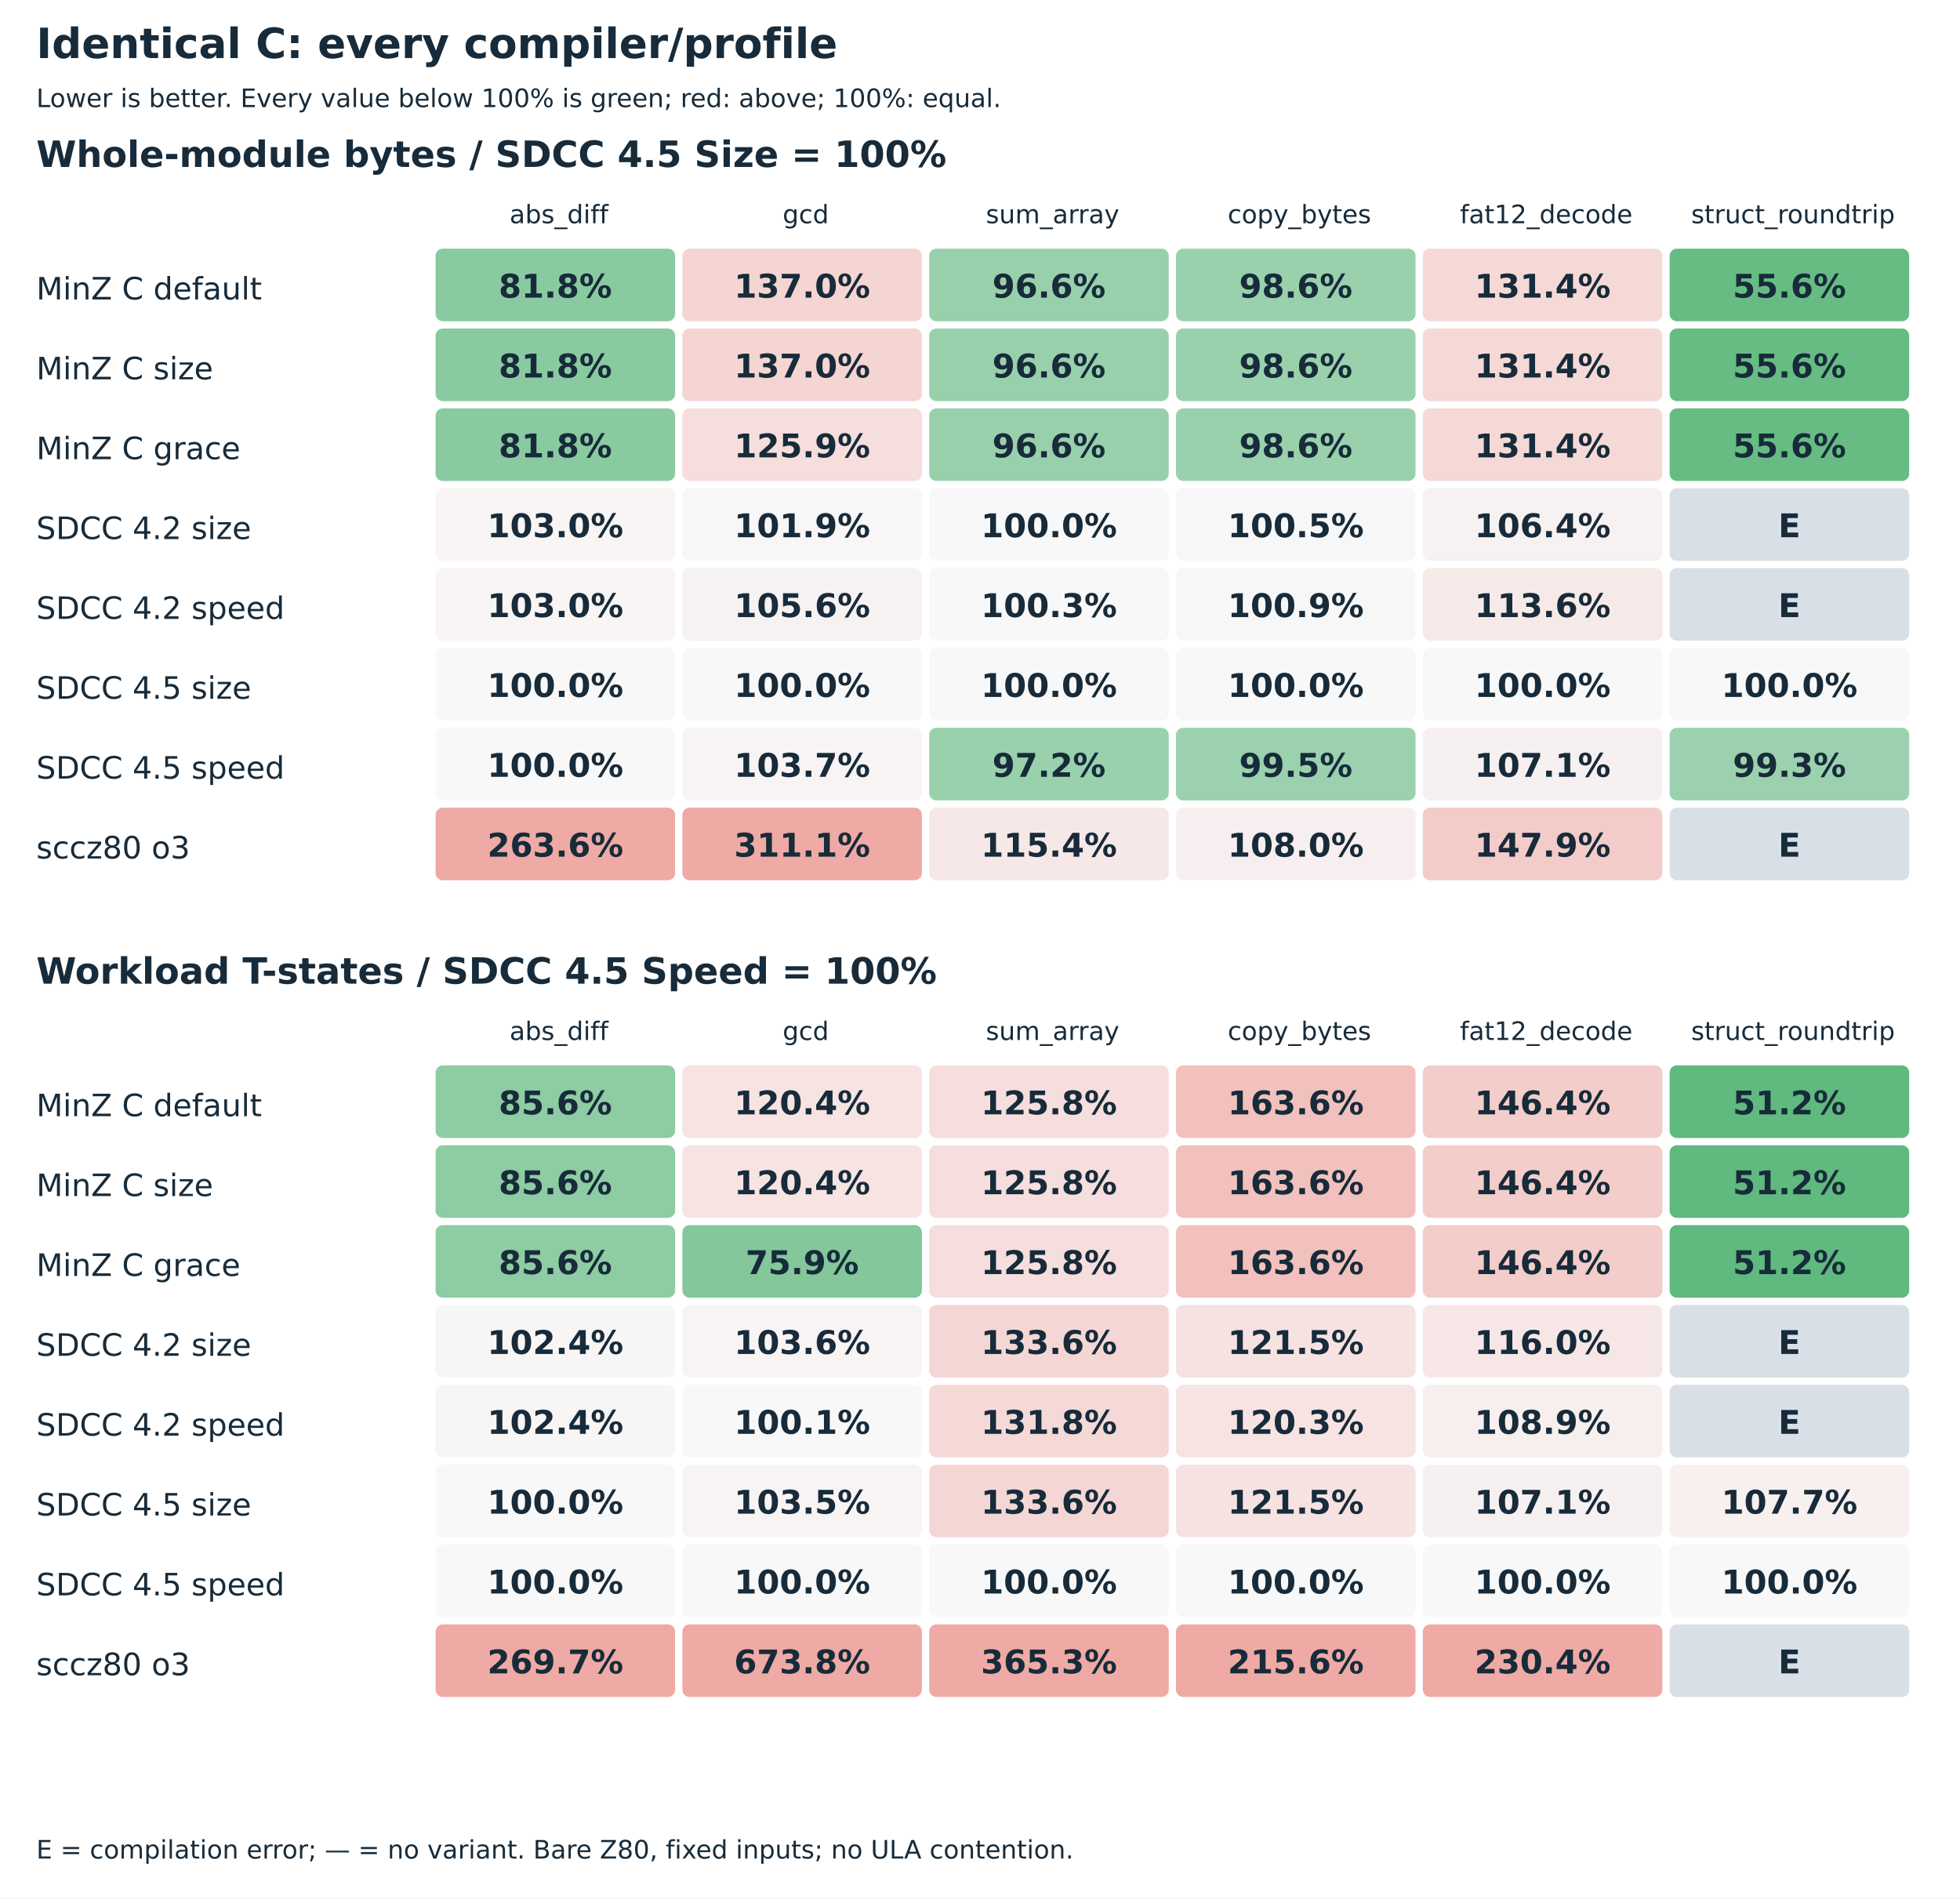
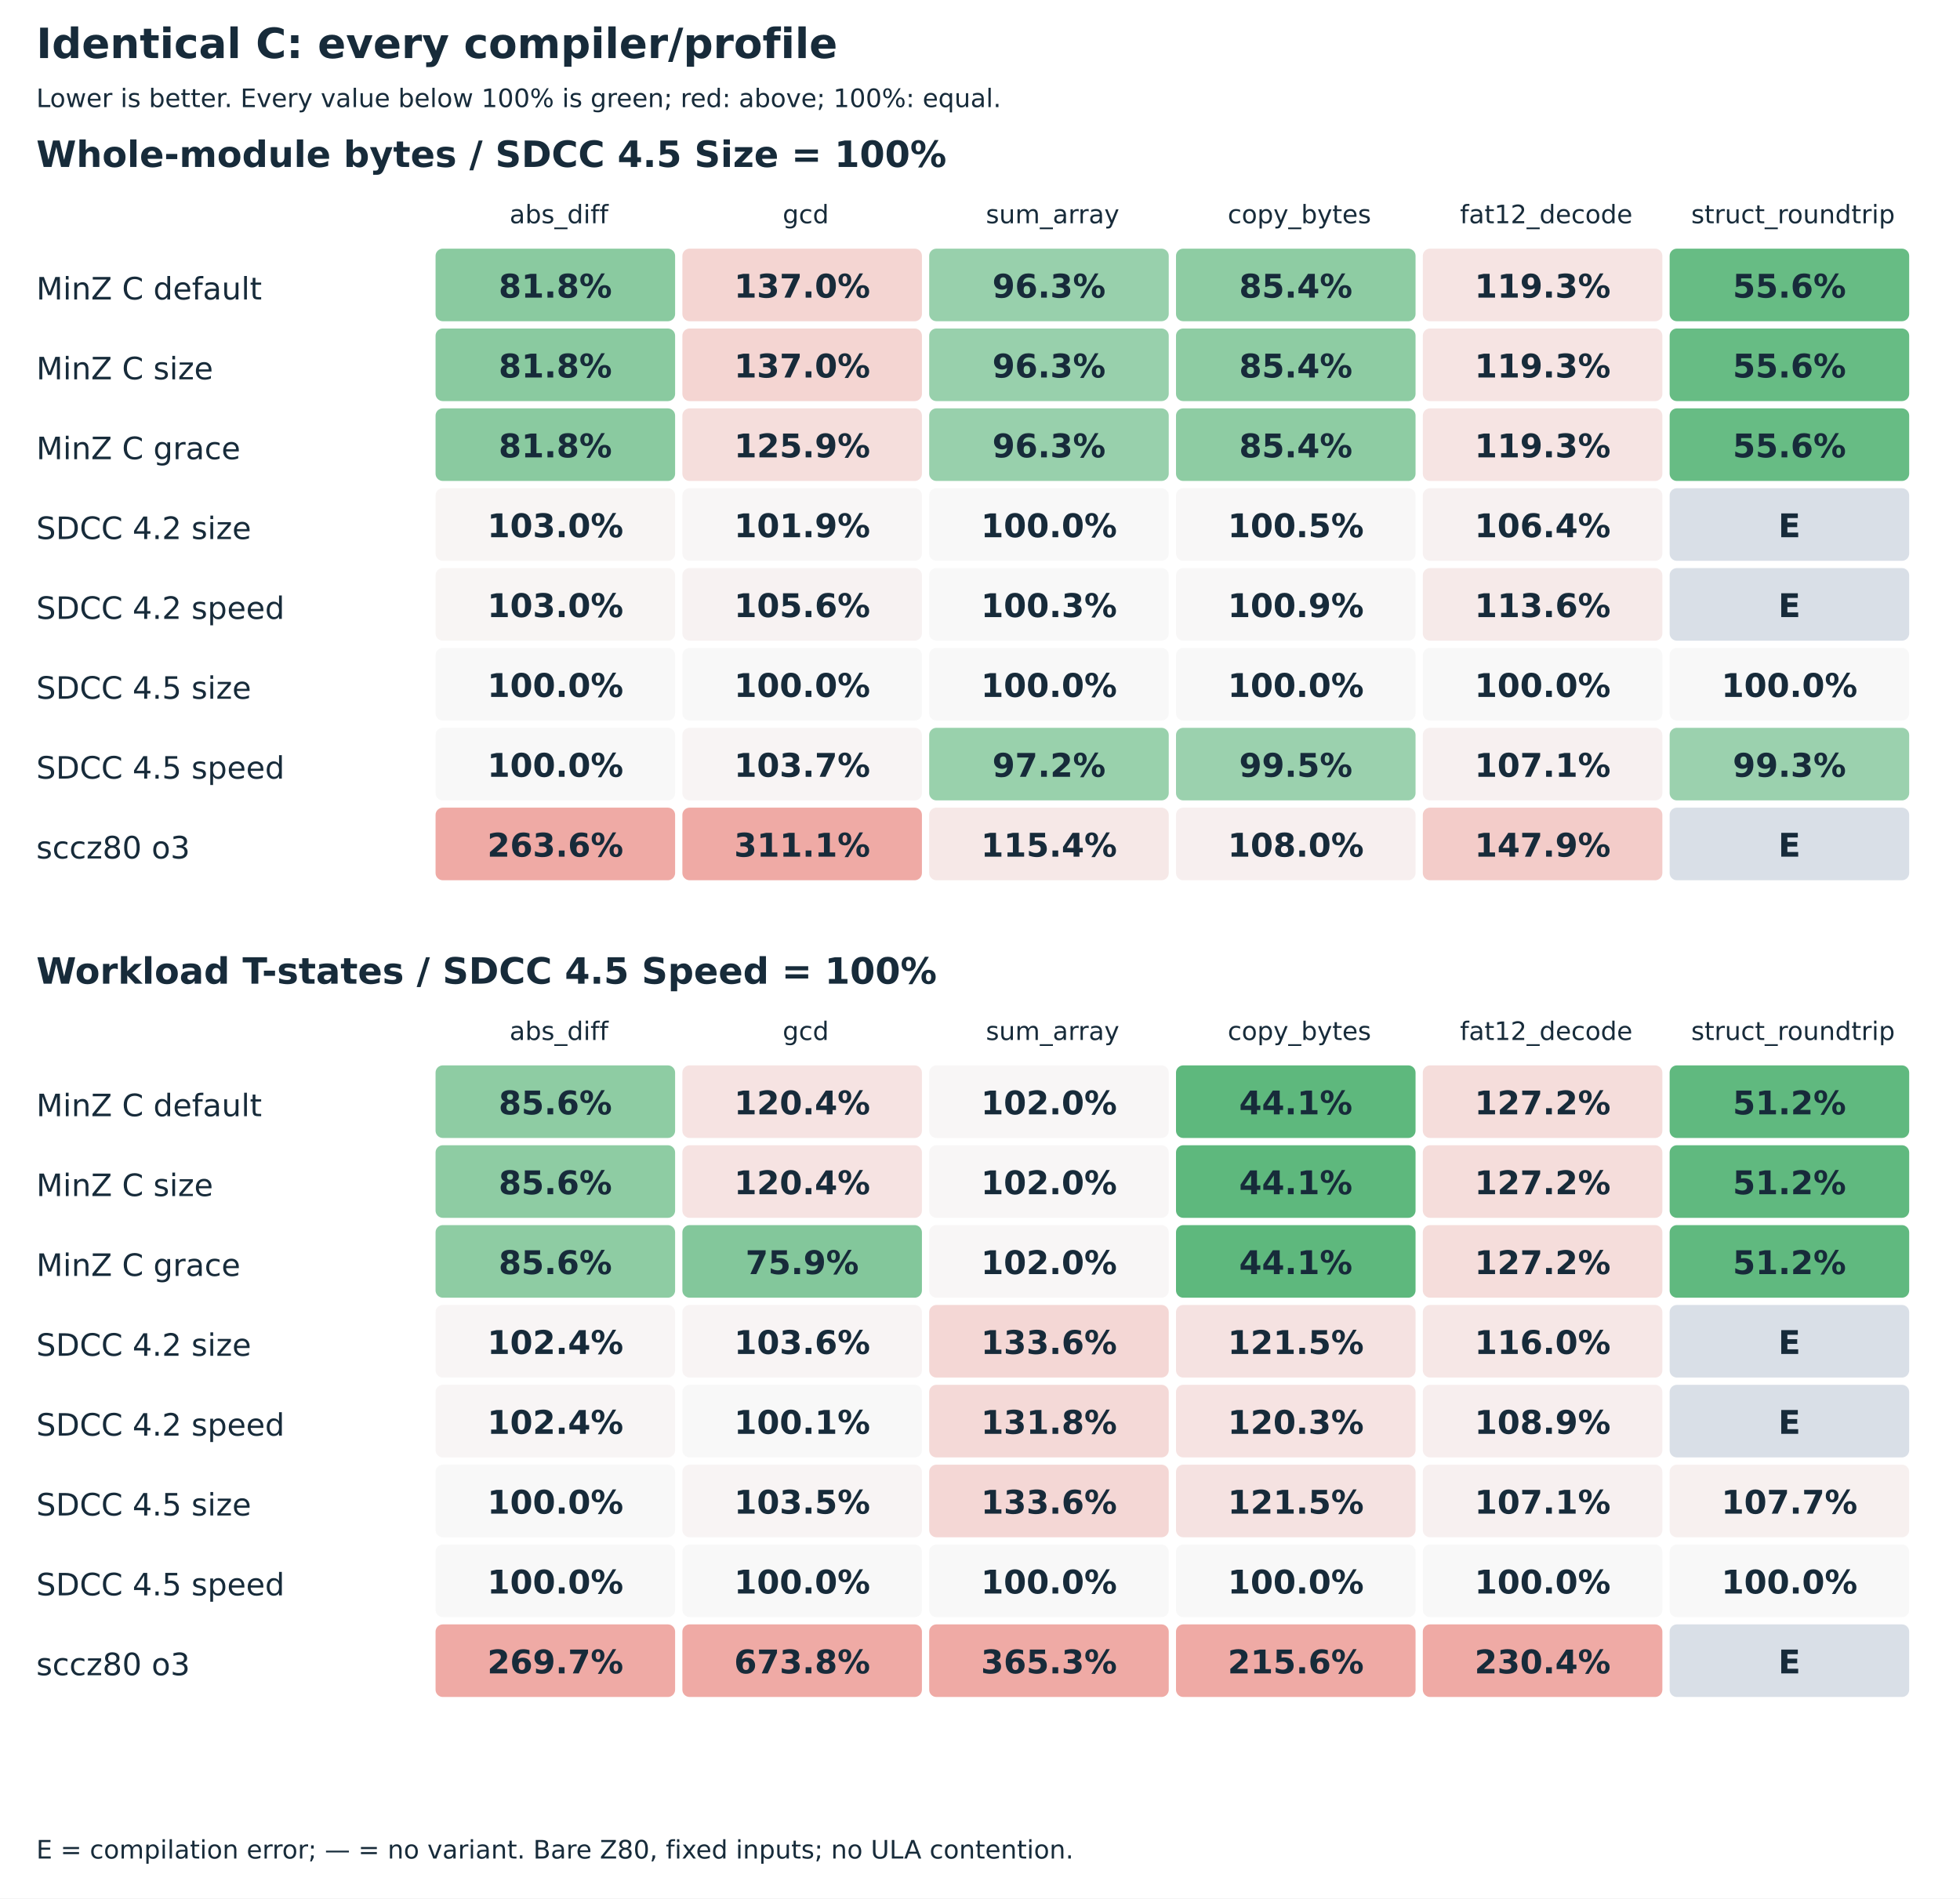
<svg xmlns="http://www.w3.org/2000/svg" width="1080" height="1046" viewBox="0 0 1080 1046" role="img" aria-labelledby="title desc">
  <rect width="100%" height="100%" fill="white" />
  <style>text{font-family:DejaVu Sans,Arial,sans-serif;fill:#172b3a} .cell{font-size:18px;font-weight:600} .small{font-size:14px} .label{font-size:17px}</style>
  <text x="20" y="32" font-size="23" font-weight="600">Identical C: every compiler/profile</text>
  <text x="20" y="59" class="small">Lower is better. Every value below 100% is green; red: above; 100%: equal.</text>
  <text x="20" y="92" font-size="20" font-weight="600">Whole-module bytes / SDCC 4.5 Size = 100%</text>
  <text x="308.0" y="123" text-anchor="middle" class="small">abs_diff</text>
  <text x="444.0" y="123" text-anchor="middle" class="small">gcd</text>
  <text x="580.0" y="123" text-anchor="middle" class="small">sum_array</text>
  <text x="716.0" y="123" text-anchor="middle" class="small">copy_bytes</text>
  <text x="852.0" y="123" text-anchor="middle" class="small">fat12_decode</text>
  <text x="988.0" y="123" text-anchor="middle" class="small">struct_roundtrip</text>
  <text x="20" y="165" class="label">MinZ C default</text>
  <g>
    <rect x="240" y="137" width="132" height="40" rx="4" fill="#8acaa0" />
    <text x="306.0" y="164" text-anchor="middle" class="cell">81.8%</text>
  </g>
  <g>
    <rect x="376" y="137" width="132" height="40" rx="4" fill="#f4d5d2" />
    <text x="442.0" y="164" text-anchor="middle" class="cell">137.0%</text>
  </g>
  <g>
-     <rect x="512" y="137" width="132" height="40" rx="4" fill="#99d0ac" />
-     <text x="578.0" y="164" text-anchor="middle" class="cell">96.6%</text>
-   </g>
-   <g>
-     <rect x="648" y="137" width="132" height="40" rx="4" fill="#9ad1ad" />
-     <text x="714.0" y="164" text-anchor="middle" class="cell">98.6%</text>
-   </g>
-   <g>
-     <rect x="784" y="137" width="132" height="40" rx="4" fill="#f4d9d7" />
-     <text x="850.0" y="164" text-anchor="middle" class="cell">131.4%</text>
+     <rect x="512" y="137" width="132" height="40" rx="4" fill="#98d0ac" />
+     <text x="578.0" y="164" text-anchor="middle" class="cell">96.3%</text>
+   </g>
+   <g>
+     <rect x="648" y="137" width="132" height="40" rx="4" fill="#8ecca3" />
+     <text x="714.0" y="164" text-anchor="middle" class="cell">85.4%</text>
+   </g>
+   <g>
+     <rect x="784" y="137" width="132" height="40" rx="4" fill="#f6e4e3" />
+     <text x="850.0" y="164" text-anchor="middle" class="cell">119.3%</text>
  </g>
  <g>
    <rect x="920" y="137" width="132" height="40" rx="4" fill="#67bc84" />
    <text x="986.0" y="164" text-anchor="middle" class="cell">55.6%</text>
  </g>
  <text x="20" y="209" class="label">MinZ C size</text>
  <g>
    <rect x="240" y="181" width="132" height="40" rx="4" fill="#8acaa0" />
    <text x="306.0" y="208" text-anchor="middle" class="cell">81.8%</text>
  </g>
  <g>
    <rect x="376" y="181" width="132" height="40" rx="4" fill="#f4d5d2" />
    <text x="442.0" y="208" text-anchor="middle" class="cell">137.0%</text>
  </g>
  <g>
-     <rect x="512" y="181" width="132" height="40" rx="4" fill="#99d0ac" />
-     <text x="578.0" y="208" text-anchor="middle" class="cell">96.6%</text>
-   </g>
-   <g>
-     <rect x="648" y="181" width="132" height="40" rx="4" fill="#9ad1ad" />
-     <text x="714.0" y="208" text-anchor="middle" class="cell">98.6%</text>
-   </g>
-   <g>
-     <rect x="784" y="181" width="132" height="40" rx="4" fill="#f4d9d7" />
-     <text x="850.0" y="208" text-anchor="middle" class="cell">131.4%</text>
+     <rect x="512" y="181" width="132" height="40" rx="4" fill="#98d0ac" />
+     <text x="578.0" y="208" text-anchor="middle" class="cell">96.3%</text>
+   </g>
+   <g>
+     <rect x="648" y="181" width="132" height="40" rx="4" fill="#8ecca3" />
+     <text x="714.0" y="208" text-anchor="middle" class="cell">85.4%</text>
+   </g>
+   <g>
+     <rect x="784" y="181" width="132" height="40" rx="4" fill="#f6e4e3" />
+     <text x="850.0" y="208" text-anchor="middle" class="cell">119.3%</text>
  </g>
  <g>
    <rect x="920" y="181" width="132" height="40" rx="4" fill="#67bc84" />
    <text x="986.0" y="208" text-anchor="middle" class="cell">55.6%</text>
  </g>
  <text x="20" y="253" class="label">MinZ C grace</text>
  <g>
    <rect x="240" y="225" width="132" height="40" rx="4" fill="#8acaa0" />
    <text x="306.0" y="252" text-anchor="middle" class="cell">81.8%</text>
  </g>
  <g>
    <rect x="376" y="225" width="132" height="40" rx="4" fill="#f5dedc" />
    <text x="442.0" y="252" text-anchor="middle" class="cell">125.9%</text>
  </g>
  <g>
-     <rect x="512" y="225" width="132" height="40" rx="4" fill="#99d0ac" />
-     <text x="578.0" y="252" text-anchor="middle" class="cell">96.6%</text>
-   </g>
-   <g>
-     <rect x="648" y="225" width="132" height="40" rx="4" fill="#9ad1ad" />
-     <text x="714.0" y="252" text-anchor="middle" class="cell">98.6%</text>
-   </g>
-   <g>
-     <rect x="784" y="225" width="132" height="40" rx="4" fill="#f4d9d7" />
-     <text x="850.0" y="252" text-anchor="middle" class="cell">131.4%</text>
+     <rect x="512" y="225" width="132" height="40" rx="4" fill="#98d0ac" />
+     <text x="578.0" y="252" text-anchor="middle" class="cell">96.3%</text>
+   </g>
+   <g>
+     <rect x="648" y="225" width="132" height="40" rx="4" fill="#8ecca3" />
+     <text x="714.0" y="252" text-anchor="middle" class="cell">85.4%</text>
+   </g>
+   <g>
+     <rect x="784" y="225" width="132" height="40" rx="4" fill="#f6e4e3" />
+     <text x="850.0" y="252" text-anchor="middle" class="cell">119.3%</text>
  </g>
  <g>
    <rect x="920" y="225" width="132" height="40" rx="4" fill="#67bc84" />
    <text x="986.0" y="252" text-anchor="middle" class="cell">55.6%</text>
  </g>
  <text x="20" y="297" class="label">SDCC 4.2 size</text>
  <g>
    <rect x="240" y="269" width="132" height="40" rx="4" fill="#f8f5f4" />
    <text x="306.0" y="296" text-anchor="middle" class="cell">103.0%</text>
  </g>
  <g>
    <rect x="376" y="269" width="132" height="40" rx="4" fill="#f8f6f6" />
    <text x="442.0" y="296" text-anchor="middle" class="cell">101.9%</text>
  </g>
  <g>
    <rect x="512" y="269" width="132" height="40" rx="4" fill="#f8f8f8" />
    <text x="578.0" y="296" text-anchor="middle" class="cell">100.0%</text>
  </g>
  <g>
    <rect x="648" y="269" width="132" height="40" rx="4" fill="#f8f7f7" />
    <text x="714.0" y="296" text-anchor="middle" class="cell">100.5%</text>
  </g>
  <g>
    <rect x="784" y="269" width="132" height="40" rx="4" fill="#f7f1f1" />
    <text x="850.0" y="296" text-anchor="middle" class="cell">106.4%</text>
  </g>
  <g>
    <rect x="920" y="269" width="132" height="40" rx="4" fill="#d9dfe7" />
    <text x="986.0" y="296" text-anchor="middle" class="cell">E</text>
  </g>
  <text x="20" y="341" class="label">SDCC 4.2 speed</text>
  <g>
    <rect x="240" y="313" width="132" height="40" rx="4" fill="#f8f5f4" />
    <text x="306.0" y="340" text-anchor="middle" class="cell">103.0%</text>
  </g>
  <g>
    <rect x="376" y="313" width="132" height="40" rx="4" fill="#f7f2f2" />
    <text x="442.0" y="340" text-anchor="middle" class="cell">105.6%</text>
  </g>
  <g>
    <rect x="512" y="313" width="132" height="40" rx="4" fill="#f8f8f8" />
    <text x="578.0" y="340" text-anchor="middle" class="cell">100.3%</text>
  </g>
  <g>
    <rect x="648" y="313" width="132" height="40" rx="4" fill="#f8f7f7" />
    <text x="714.0" y="340" text-anchor="middle" class="cell">100.9%</text>
  </g>
  <g>
    <rect x="784" y="313" width="132" height="40" rx="4" fill="#f6eae9" />
    <text x="850.0" y="340" text-anchor="middle" class="cell">113.6%</text>
  </g>
  <g>
    <rect x="920" y="313" width="132" height="40" rx="4" fill="#d9dfe7" />
    <text x="986.0" y="340" text-anchor="middle" class="cell">E</text>
  </g>
  <text x="20" y="385" class="label">SDCC 4.5 size</text>
  <g>
    <rect x="240" y="357" width="132" height="40" rx="4" fill="#f8f8f8" />
    <text x="306.0" y="384" text-anchor="middle" class="cell">100.0%</text>
  </g>
  <g>
    <rect x="376" y="357" width="132" height="40" rx="4" fill="#f8f8f8" />
    <text x="442.0" y="384" text-anchor="middle" class="cell">100.0%</text>
  </g>
  <g>
    <rect x="512" y="357" width="132" height="40" rx="4" fill="#f8f8f8" />
    <text x="578.0" y="384" text-anchor="middle" class="cell">100.0%</text>
  </g>
  <g>
    <rect x="648" y="357" width="132" height="40" rx="4" fill="#f8f8f8" />
    <text x="714.0" y="384" text-anchor="middle" class="cell">100.0%</text>
  </g>
  <g>
    <rect x="784" y="357" width="132" height="40" rx="4" fill="#f8f8f8" />
    <text x="850.0" y="384" text-anchor="middle" class="cell">100.0%</text>
  </g>
  <g>
    <rect x="920" y="357" width="132" height="40" rx="4" fill="#f8f8f8" />
    <text x="986.0" y="384" text-anchor="middle" class="cell">100.0%</text>
  </g>
  <text x="20" y="429" class="label">SDCC 4.5 speed</text>
  <g>
    <rect x="240" y="401" width="132" height="40" rx="4" fill="#f8f8f8" />
    <text x="306.0" y="428" text-anchor="middle" class="cell">100.0%</text>
  </g>
  <g>
    <rect x="376" y="401" width="132" height="40" rx="4" fill="#f8f4f4" />
    <text x="442.0" y="428" text-anchor="middle" class="cell">103.7%</text>
  </g>
  <g>
    <rect x="512" y="401" width="132" height="40" rx="4" fill="#99d1ac" />
    <text x="578.0" y="428" text-anchor="middle" class="cell">97.2%</text>
  </g>
  <g>
    <rect x="648" y="401" width="132" height="40" rx="4" fill="#9bd1ae" />
    <text x="714.0" y="428" text-anchor="middle" class="cell">99.5%</text>
  </g>
  <g>
    <rect x="784" y="401" width="132" height="40" rx="4" fill="#f7f0f0" />
    <text x="850.0" y="428" text-anchor="middle" class="cell">107.1%</text>
  </g>
  <g>
    <rect x="920" y="401" width="132" height="40" rx="4" fill="#9bd1ae" />
    <text x="986.0" y="428" text-anchor="middle" class="cell">99.3%</text>
  </g>
  <text x="20" y="473" class="label">sccz80 o3</text>
  <g>
    <rect x="240" y="445" width="132" height="40" rx="4" fill="#efaaa5" />
    <text x="306.0" y="472" text-anchor="middle" class="cell">263.6%</text>
  </g>
  <g>
    <rect x="376" y="445" width="132" height="40" rx="4" fill="#efaaa5" />
    <text x="442.0" y="472" text-anchor="middle" class="cell">311.1%</text>
  </g>
  <g>
    <rect x="512" y="445" width="132" height="40" rx="4" fill="#f6e8e7" />
    <text x="578.0" y="472" text-anchor="middle" class="cell">115.4%</text>
  </g>
  <g>
    <rect x="648" y="445" width="132" height="40" rx="4" fill="#f7efef" />
    <text x="714.0" y="472" text-anchor="middle" class="cell">108.0%</text>
  </g>
  <g>
    <rect x="784" y="445" width="132" height="40" rx="4" fill="#f3ccc9" />
    <text x="850.0" y="472" text-anchor="middle" class="cell">147.9%</text>
  </g>
  <g>
    <rect x="920" y="445" width="132" height="40" rx="4" fill="#d9dfe7" />
    <text x="986.0" y="472" text-anchor="middle" class="cell">E</text>
  </g>
  <text x="20" y="542" font-size="20" font-weight="600">Workload T-states / SDCC 4.5 Speed = 100%</text>
  <text x="308.0" y="573" text-anchor="middle" class="small">abs_diff</text>
  <text x="444.0" y="573" text-anchor="middle" class="small">gcd</text>
  <text x="580.0" y="573" text-anchor="middle" class="small">sum_array</text>
  <text x="716.0" y="573" text-anchor="middle" class="small">copy_bytes</text>
  <text x="852.0" y="573" text-anchor="middle" class="small">fat12_decode</text>
  <text x="988.0" y="573" text-anchor="middle" class="small">struct_roundtrip</text>
  <text x="20" y="615" class="label">MinZ C default</text>
  <g>
    <rect x="240" y="587" width="132" height="40" rx="4" fill="#8ecca3" />
    <text x="306.0" y="614" text-anchor="middle" class="cell">85.6%</text>
  </g>
  <g>
    <rect x="376" y="587" width="132" height="40" rx="4" fill="#f6e3e2" />
    <text x="442.0" y="614" text-anchor="middle" class="cell">120.4%</text>
  </g>
  <g>
-     <rect x="512" y="587" width="132" height="40" rx="4" fill="#f5dedd" />
-     <text x="578.0" y="614" text-anchor="middle" class="cell">125.8%</text>
-   </g>
-   <g>
-     <rect x="648" y="587" width="132" height="40" rx="4" fill="#f2c1bd" />
-     <text x="714.0" y="614" text-anchor="middle" class="cell">163.6%</text>
-   </g>
-   <g>
-     <rect x="784" y="587" width="132" height="40" rx="4" fill="#f3cdca" />
-     <text x="850.0" y="614" text-anchor="middle" class="cell">146.4%</text>
+     <rect x="512" y="587" width="132" height="40" rx="4" fill="#f8f6f6" />
+     <text x="578.0" y="614" text-anchor="middle" class="cell">102.0%</text>
+   </g>
+   <g>
+     <rect x="648" y="587" width="132" height="40" rx="4" fill="#5eb87d" />
+     <text x="714.0" y="614" text-anchor="middle" class="cell">44.1%</text>
+   </g>
+   <g>
+     <rect x="784" y="587" width="132" height="40" rx="4" fill="#f5dddb" />
+     <text x="850.0" y="614" text-anchor="middle" class="cell">127.2%</text>
  </g>
  <g>
    <rect x="920" y="587" width="132" height="40" rx="4" fill="#60b97f" />
    <text x="986.0" y="614" text-anchor="middle" class="cell">51.2%</text>
  </g>
  <text x="20" y="659" class="label">MinZ C size</text>
  <g>
    <rect x="240" y="631" width="132" height="40" rx="4" fill="#8ecca3" />
    <text x="306.0" y="658" text-anchor="middle" class="cell">85.6%</text>
  </g>
  <g>
    <rect x="376" y="631" width="132" height="40" rx="4" fill="#f6e3e2" />
    <text x="442.0" y="658" text-anchor="middle" class="cell">120.4%</text>
  </g>
  <g>
-     <rect x="512" y="631" width="132" height="40" rx="4" fill="#f5dedd" />
-     <text x="578.0" y="658" text-anchor="middle" class="cell">125.8%</text>
-   </g>
-   <g>
-     <rect x="648" y="631" width="132" height="40" rx="4" fill="#f2c1bd" />
-     <text x="714.0" y="658" text-anchor="middle" class="cell">163.6%</text>
-   </g>
-   <g>
-     <rect x="784" y="631" width="132" height="40" rx="4" fill="#f3cdca" />
-     <text x="850.0" y="658" text-anchor="middle" class="cell">146.4%</text>
+     <rect x="512" y="631" width="132" height="40" rx="4" fill="#f8f6f6" />
+     <text x="578.0" y="658" text-anchor="middle" class="cell">102.0%</text>
+   </g>
+   <g>
+     <rect x="648" y="631" width="132" height="40" rx="4" fill="#5eb87d" />
+     <text x="714.0" y="658" text-anchor="middle" class="cell">44.1%</text>
+   </g>
+   <g>
+     <rect x="784" y="631" width="132" height="40" rx="4" fill="#f5dddb" />
+     <text x="850.0" y="658" text-anchor="middle" class="cell">127.2%</text>
  </g>
  <g>
    <rect x="920" y="631" width="132" height="40" rx="4" fill="#60b97f" />
    <text x="986.0" y="658" text-anchor="middle" class="cell">51.2%</text>
  </g>
  <text x="20" y="703" class="label">MinZ C grace</text>
  <g>
    <rect x="240" y="675" width="132" height="40" rx="4" fill="#8ecca3" />
    <text x="306.0" y="702" text-anchor="middle" class="cell">85.6%</text>
  </g>
  <g>
    <rect x="376" y="675" width="132" height="40" rx="4" fill="#83c79b" />
    <text x="442.0" y="702" text-anchor="middle" class="cell">75.9%</text>
  </g>
  <g>
-     <rect x="512" y="675" width="132" height="40" rx="4" fill="#f5dedd" />
-     <text x="578.0" y="702" text-anchor="middle" class="cell">125.8%</text>
-   </g>
-   <g>
-     <rect x="648" y="675" width="132" height="40" rx="4" fill="#f2c1bd" />
-     <text x="714.0" y="702" text-anchor="middle" class="cell">163.6%</text>
-   </g>
-   <g>
-     <rect x="784" y="675" width="132" height="40" rx="4" fill="#f3cdca" />
-     <text x="850.0" y="702" text-anchor="middle" class="cell">146.4%</text>
+     <rect x="512" y="675" width="132" height="40" rx="4" fill="#f8f6f6" />
+     <text x="578.0" y="702" text-anchor="middle" class="cell">102.0%</text>
+   </g>
+   <g>
+     <rect x="648" y="675" width="132" height="40" rx="4" fill="#5eb87d" />
+     <text x="714.0" y="702" text-anchor="middle" class="cell">44.1%</text>
+   </g>
+   <g>
+     <rect x="784" y="675" width="132" height="40" rx="4" fill="#f5dddb" />
+     <text x="850.0" y="702" text-anchor="middle" class="cell">127.2%</text>
  </g>
  <g>
    <rect x="920" y="675" width="132" height="40" rx="4" fill="#60b97f" />
    <text x="986.0" y="702" text-anchor="middle" class="cell">51.2%</text>
  </g>
  <text x="20" y="747" class="label">SDCC 4.2 size</text>
  <g>
    <rect x="240" y="719" width="132" height="40" rx="4" fill="#f8f5f5" />
    <text x="306.0" y="746" text-anchor="middle" class="cell">102.4%</text>
  </g>
  <g>
    <rect x="376" y="719" width="132" height="40" rx="4" fill="#f8f4f4" />
    <text x="442.0" y="746" text-anchor="middle" class="cell">103.6%</text>
  </g>
  <g>
    <rect x="512" y="719" width="132" height="40" rx="4" fill="#f4d7d5" />
    <text x="578.0" y="746" text-anchor="middle" class="cell">133.6%</text>
  </g>
  <g>
    <rect x="648" y="719" width="132" height="40" rx="4" fill="#f5e2e1" />
    <text x="714.0" y="746" text-anchor="middle" class="cell">121.5%</text>
  </g>
  <g>
    <rect x="784" y="719" width="132" height="40" rx="4" fill="#f6e7e6" />
    <text x="850.0" y="746" text-anchor="middle" class="cell">116.0%</text>
  </g>
  <g>
    <rect x="920" y="719" width="132" height="40" rx="4" fill="#d9dfe7" />
    <text x="986.0" y="746" text-anchor="middle" class="cell">E</text>
  </g>
  <text x="20" y="791" class="label">SDCC 4.2 speed</text>
  <g>
    <rect x="240" y="763" width="132" height="40" rx="4" fill="#f8f5f5" />
    <text x="306.0" y="790" text-anchor="middle" class="cell">102.4%</text>
  </g>
  <g>
    <rect x="376" y="763" width="132" height="40" rx="4" fill="#f8f8f8" />
    <text x="442.0" y="790" text-anchor="middle" class="cell">100.1%</text>
  </g>
  <g>
    <rect x="512" y="763" width="132" height="40" rx="4" fill="#f4d9d7" />
    <text x="578.0" y="790" text-anchor="middle" class="cell">131.8%</text>
  </g>
  <g>
    <rect x="648" y="763" width="132" height="40" rx="4" fill="#f6e3e2" />
    <text x="714.0" y="790" text-anchor="middle" class="cell">120.3%</text>
  </g>
  <g>
    <rect x="784" y="763" width="132" height="40" rx="4" fill="#f7eeee" />
    <text x="850.0" y="790" text-anchor="middle" class="cell">108.9%</text>
  </g>
  <g>
    <rect x="920" y="763" width="132" height="40" rx="4" fill="#d9dfe7" />
    <text x="986.0" y="790" text-anchor="middle" class="cell">E</text>
  </g>
  <text x="20" y="835" class="label">SDCC 4.5 size</text>
  <g>
    <rect x="240" y="807" width="132" height="40" rx="4" fill="#f8f8f8" />
    <text x="306.0" y="834" text-anchor="middle" class="cell">100.0%</text>
  </g>
  <g>
    <rect x="376" y="807" width="132" height="40" rx="4" fill="#f8f4f4" />
    <text x="442.0" y="834" text-anchor="middle" class="cell">103.5%</text>
  </g>
  <g>
    <rect x="512" y="807" width="132" height="40" rx="4" fill="#f4d7d5" />
    <text x="578.0" y="834" text-anchor="middle" class="cell">133.6%</text>
  </g>
  <g>
    <rect x="648" y="807" width="132" height="40" rx="4" fill="#f5e2e1" />
    <text x="714.0" y="834" text-anchor="middle" class="cell">121.5%</text>
  </g>
  <g>
    <rect x="784" y="807" width="132" height="40" rx="4" fill="#f7f0f0" />
    <text x="850.0" y="834" text-anchor="middle" class="cell">107.1%</text>
  </g>
  <g>
    <rect x="920" y="807" width="132" height="40" rx="4" fill="#f7f0ef" />
    <text x="986.0" y="834" text-anchor="middle" class="cell">107.7%</text>
  </g>
  <text x="20" y="879" class="label">SDCC 4.5 speed</text>
  <g>
    <rect x="240" y="851" width="132" height="40" rx="4" fill="#f8f8f8" />
    <text x="306.0" y="878" text-anchor="middle" class="cell">100.0%</text>
  </g>
  <g>
    <rect x="376" y="851" width="132" height="40" rx="4" fill="#f8f8f8" />
    <text x="442.0" y="878" text-anchor="middle" class="cell">100.0%</text>
  </g>
  <g>
    <rect x="512" y="851" width="132" height="40" rx="4" fill="#f8f8f8" />
    <text x="578.0" y="878" text-anchor="middle" class="cell">100.0%</text>
  </g>
  <g>
    <rect x="648" y="851" width="132" height="40" rx="4" fill="#f8f8f8" />
    <text x="714.0" y="878" text-anchor="middle" class="cell">100.0%</text>
  </g>
  <g>
    <rect x="784" y="851" width="132" height="40" rx="4" fill="#f8f8f8" />
    <text x="850.0" y="878" text-anchor="middle" class="cell">100.0%</text>
  </g>
  <g>
    <rect x="920" y="851" width="132" height="40" rx="4" fill="#f8f8f8" />
    <text x="986.0" y="878" text-anchor="middle" class="cell">100.0%</text>
  </g>
  <text x="20" y="923" class="label">sccz80 o3</text>
  <g>
    <rect x="240" y="895" width="132" height="40" rx="4" fill="#efaaa5" />
    <text x="306.0" y="922" text-anchor="middle" class="cell">269.7%</text>
  </g>
  <g>
    <rect x="376" y="895" width="132" height="40" rx="4" fill="#efaaa5" />
    <text x="442.0" y="922" text-anchor="middle" class="cell">673.8%</text>
  </g>
  <g>
    <rect x="512" y="895" width="132" height="40" rx="4" fill="#efaaa5" />
    <text x="578.0" y="922" text-anchor="middle" class="cell">365.3%</text>
  </g>
  <g>
    <rect x="648" y="895" width="132" height="40" rx="4" fill="#efaaa5" />
    <text x="714.0" y="922" text-anchor="middle" class="cell">215.6%</text>
  </g>
  <g>
    <rect x="784" y="895" width="132" height="40" rx="4" fill="#efaaa5" />
    <text x="850.0" y="922" text-anchor="middle" class="cell">230.4%</text>
  </g>
  <g>
    <rect x="920" y="895" width="132" height="40" rx="4" fill="#d9dfe7" />
    <text x="986.0" y="922" text-anchor="middle" class="cell">E</text>
  </g>
  <text x="20" y="1024" class="small">E = compilation error; — = no variant. Bare Z80, fixed inputs; no ULA contention.</text>
</svg>
